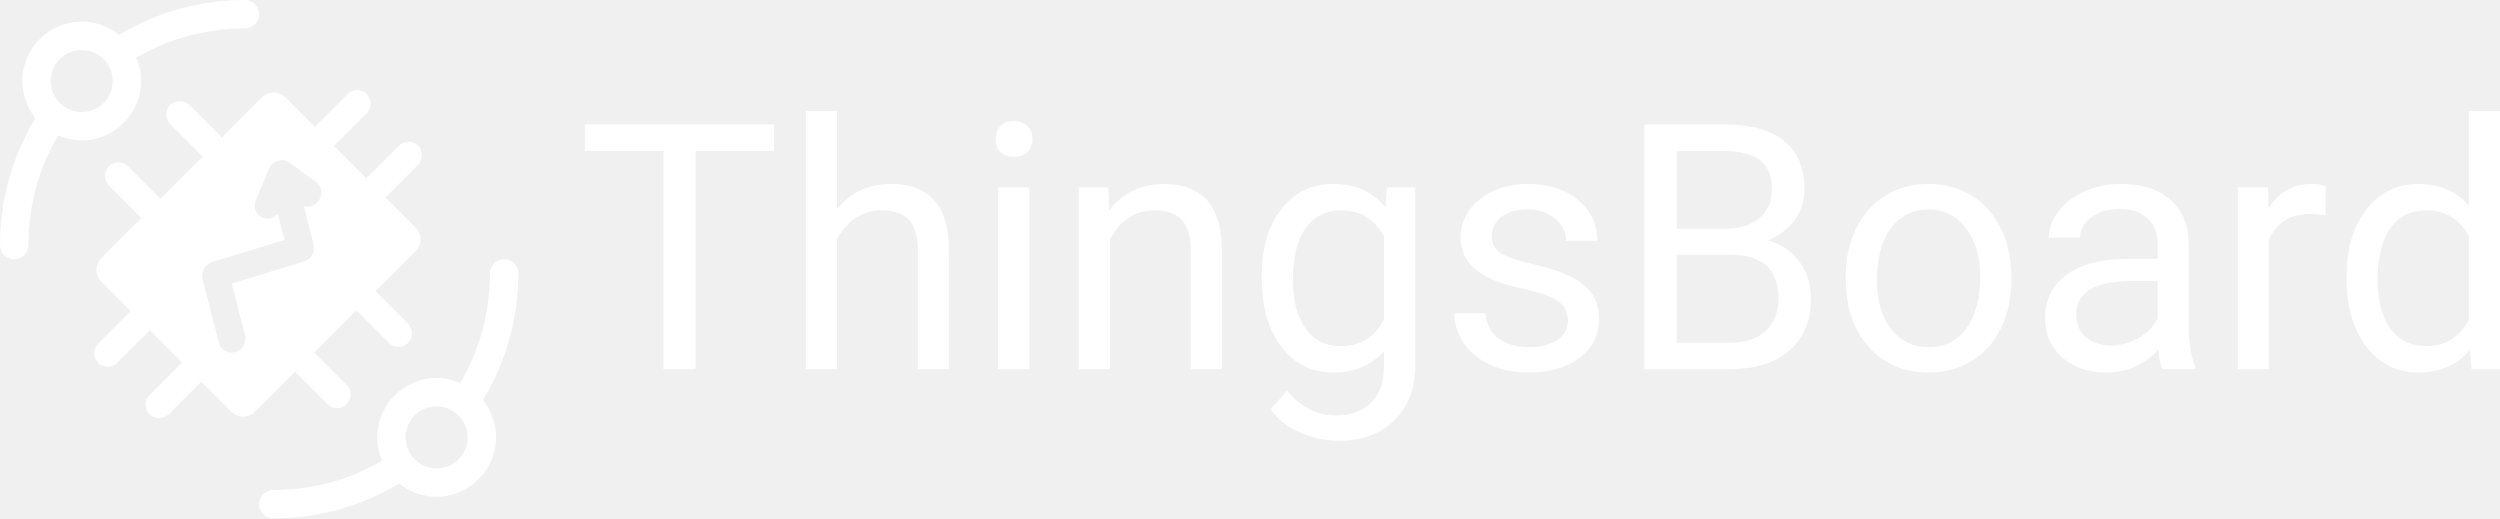
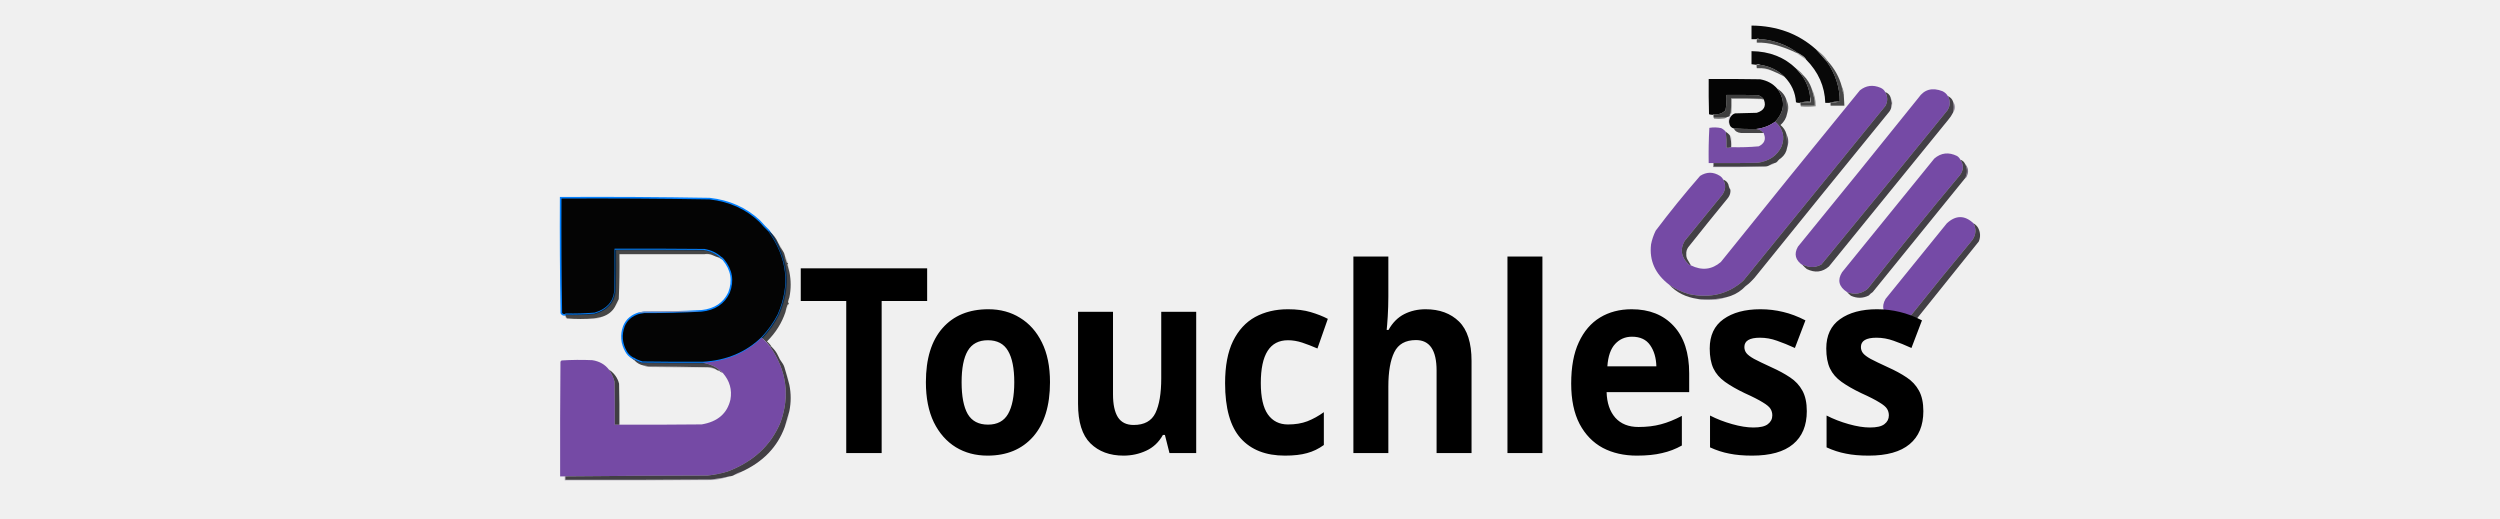
- <svg xmlns="http://www.w3.org/2000/svg" id="svg2" height="320" width="1543.4" version="1.1" viewBox="0 0 1543.427 320">
-   <g id="layer1" transform="translate(0 -732.36)">
-     <g stroke-width="28">
-       <g id="g5204-0" transform="matrix(-.66287 .69913 -.66371 -.70001 863.46 1410.6)">
-         <g id="g5175-6" transform="translate(2.5254 3.0305)" />
-         <g id="g5175-9-8" transform="translate(41.25 -30.543)" stroke-width="28" />
-       </g>
-       <g id="g5175-6-35" transform="matrix(.57657 .52719 -.57729 .52786 584.63 346.6)" />
-       <g id="g5204-0-5-0" transform="matrix(.66287 -.69913 .66371 .70001 -543.46 380.47)">
-         <g id="g5175-6-35-9" transform="translate(2.5254 3.0305)" />
-         <g id="g5175-9-8-2-6" transform="translate(41.25 -30.543)" stroke-width="28" />
-       </g>
-     </g>
-     <g id="text4279" transform="translate(0 732.36)" fill="#305680">
-       <g id="g9352" fill="#fff">
-         <g id="g4241" transform="translate(-.000061238 -732.36)">
-           <path id="path4278" style="color-rendering:auto;text-decoration-color:#000000;color:#000000;isolation:auto;mix-blend-mode:normal;shape-rendering:auto;solid-color:#000000;block-progression:tb;text-decoration-line:none;text-decoration-style:solid;image-rendering:auto;white-space:normal;text-indent:0;text-transform:none" d="m151.13 732.36c-28.363 0-54.915 7.915-77.613 21.537-6.472-5.262-14.605-8.191-23.067-8.194a8.766 8.766 0 0 0 -0.004 0c-20.154 0.001-36.679 16.528-36.678 36.682a8.766 8.766 0 0 0 0 0.011c0.01 8.415 2.927 16.483 8.103 22.927-13.83 22.83-21.87 49.58-21.87 78.17a8.766 8.766 0 1 0 17.531 0c0-24.702 6.719-47.748 18.378-67.574 4.566 1.985 9.473 3.15 14.519 3.157a8.766 8.766 0 0 0 0.012 0c20.155 0.001 36.683-16.527 36.682-36.682a8.766 8.766 0 0 0 0 -0.004c-0.002-4.999-1.139-9.863-3.083-14.397 19.717-11.484 42.585-18.095 67.085-18.095a8.766 8.766 0 1 0 0 -17.531zm-100.69 30.88c5.913 0.002 11.191 2.512 14.836 7.077a8.766 8.766 0 0 0 0.183 0.215c2.671 3.38 4.133 7.553 4.134 11.863-0.002 10.677-8.468 19.144-19.144 19.148-4.37-0.008-8.601-1.509-12-4.255a8.766 8.766 0 0 0 -0.012 -0.009c-4.514-3.633-7.136-9.098-7.144-14.893 0.003-10.677 8.47-19.144 19.148-19.146z" />
-           <path id="path4486-0-9-6-9-7-6-5" style="color-rendering:auto;text-decoration-color:#000000;color:#000000;isolation:auto;mix-blend-mode:normal;shape-rendering:auto;solid-color:#000000;block-progression:tb;text-decoration-line:none;text-decoration-style:solid;image-rendering:auto;white-space:normal;text-indent:0;text-transform:none" d="m66.992 835.19c-1.492 1.558-2.366 3.71-2.258 6.071 0.096 2.045 0.913 4.02 2.337 5.518 6.805 6.856 20.223 20.223 20.223 20.223l11.844-11.83s-12.973-12.961-20.176-20.171c-1.604-1.633-3.75-2.314-6.012-2.324-2.358-0.011-4.467 0.954-5.959 2.512zm32.147 19.983-36.639 36.639c-3.975 3.976-3.975 10.421 0 14.397l18.156 18.156 31.753 31.753 30.478 30.478c3.976 3.976 10.422 3.976 14.398 0l24.791-24.791 37.914-37.914 36.639-36.639c3.975-3.976 3.975-10.422-0.001-14.398l-18.63-18.63-31.75-31.76-30.01-30c-3.976-3.975-10.421-3.975-14.397 0l-24.79 24.79-37.91 37.91zm37.911-37.91s-12.973-12.961-20.176-20.171c-1.604-1.633-3.75-2.314-6.012-2.324-4.717-0.023-8.434 3.862-8.217 8.583 0.096 2.045 0.913 4.02 2.337 5.518 6.805 6.856 20.223 20.223 20.223 20.223l11.844-11.83zm69.193 5.213s12.961-12.973 20.171-20.176c1.633-1.604 2.314-3.75 2.324-6.012 0.022-4.717-3.862-8.434-8.583-8.217-2.045 0.096-4.02 0.913-5.518 2.337-6.856 6.805-20.223 20.223-20.223 20.223l11.83 11.844zm31.753 31.753s12.961-12.973 20.171-20.176c1.633-1.604 2.314-3.75 2.324-6.012 0.022-4.717-3.862-8.434-8.583-8.217-2.045 0.096-4.02 0.913-5.518 2.337-6.856 6.805-20.223 20.223-20.223 20.223l11.83 11.844zm-18.009 69.667s12.973 12.961 20.178 20.169c1.604 1.632 3.75 2.314 6.012 2.324 4.717 0.022 8.434-3.861 8.217-8.583l-0.002 0.002c-0.096-2.045-0.914-4.021-2.338-5.519-6.805-6.856-20.222-20.222-20.222-20.222l-11.844 11.83zm-37.914 37.914s12.973 12.961 20.178 20.169c1.604 1.632 3.75 2.314 6.012 2.324 4.717 0.023 8.434-3.861 8.217-8.583h-0.002c-0.096-2.045-0.913-4.021-2.337-5.518-6.805-6.856-20.223-20.223-20.223-20.223l-11.844 11.83zm-69.667-5.687s-12.961 12.973-20.169 20.178c-1.632 1.604-2.314 3.75-2.324 6.012-0.023 4.717 3.861 8.434 8.583 8.217h-0.002c2.045-0.096 4.02-0.913 5.518-2.337 6.856-6.805 20.223-20.223 20.223-20.223l-11.82-11.84zm-31.743-31.74s-12.961 12.973-20.169 20.178c-1.632 1.604-2.314 3.75-2.324 6.012-0.023 4.717 3.861 8.434 8.583 8.217h-0.002c2.045-0.096 4.02-0.913 5.518-2.337 6.856-6.805 20.223-20.223 20.223-20.223l-11.829-11.85zm87.237-90.554c1.679-1.706 3.967-2.66 6.297-2.626 1.663 0.024 3.253 0.55 4.562 1.51l16.499 12.1c3.201 2.297 4.144 6.659 2.231 10.312-1.914 3.653-6.123 5.524-9.951 4.423l6.124 23.948c1.113 4.352-1.564 8.968-5.983 10.317l-44.642 13.631 8.246 31.883c1.173 4.37-1.502 9.044-5.955 10.407s-8.976-1.111-10.068-5.505l-10.282-39.769c-1.127-4.356 1.549-8.985 5.976-10.338l44.661-13.637-4.122-16.118c-2.763 3.064-7.234 3.808-10.586 1.762-3.353-2.047-4.614-6.29-2.986-10.047l8.117-19.454c0.433-1.038 1.067-1.989 1.862-2.797z" fill-rule="evenodd" />
-           <path id="path4278-5" style="color-rendering:auto;text-decoration-color:#000000;color:#000000;isolation:auto;mix-blend-mode:normal;shape-rendering:auto;solid-color:#000000;block-progression:tb;text-decoration-line:none;text-decoration-style:solid;image-rendering:auto;white-space:normal;text-indent:0;text-transform:none" d="m168.87 1052.4c28.363 0 54.915-7.915 77.614-21.538 6.472 5.262 14.605 8.192 23.067 8.194a8.766 8.766 0 0 0 0.004 0c20.155-0.001 36.68-16.528 36.679-36.682a8.766 8.766 0 0 0 0 -0.011c-0.01-8.415-2.927-16.484-8.103-22.927 13.825-22.82 21.866-49.572 21.866-78.162a8.766 8.766 0 1 0 -17.531 0c0 24.703-6.719 47.749-18.378 67.575-4.566-1.985-9.473-3.15-14.519-3.157a8.766 8.766 0 0 0 -0.012 0c-20.155-0.001-36.683 16.527-36.682 36.682 0.002 4.999 1.139 9.863 3.083 14.397-19.717 11.484-42.586 18.095-67.086 18.095a8.766 8.766 0 1 0 0 17.531zm100.69-30.875c-5.913 0-11.191-2.512-14.836-7.077a8.766 8.766 0 0 0 -0.183 -0.215c-2.671-3.38-4.133-7.553-4.134-11.863 0.002-10.677 8.468-19.144 19.144-19.148 4.37 0.008 8.601 1.509 12 4.255a8.766 8.766 0 0 0 0.012 0.009c4.514 3.633 7.136 9.098 7.144 14.893-0.003 10.677-8.47 19.145-19.148 19.146z" />
-         </g>
-         <g id="g8299">
-           <path id="path4345" d="m477.92 93.229h-48.56v134.68h-19.818v-134.68h-48.456v-16.394h116.83v16.394z" />
-           <path id="path4347" d="m516.72 129.23q12.762-15.668 33.203-15.668 35.59 0 35.901 40.155v74.188h-19.196v-74.292q-0.104-12.14-5.603-17.95-5.396-5.811-16.913-5.811-9.338 0-16.394 4.981-7.056 4.981-10.999 13.074v79.999h-19.196v-159.38h19.196v60.699z" />
-           <path id="path4349" d="m635.43 227.91h-19.196v-112.27h19.196v112.27zm-20.76-142.05q0-4.669 2.801-7.886 2.905-3.217 8.508-3.217t8.508 3.217 2.905 7.886q0 4.669-2.905 7.782t-8.508 3.113-8.508-3.113q-2.801-3.113-2.801-7.782z" />
-           <path id="path4351" d="m684.19 115.64 0.623 14.111q12.866-16.187 33.618-16.187 35.59 0 35.901 40.155v74.188h-19.196v-74.292q-0.104-12.14-5.603-17.95-5.396-5.811-16.913-5.811-9.338 0-16.394 4.981-7.056 4.981-10.999 13.074v79.999h-19.196v-112.27h18.158z" />
-           <path id="path4353" d="m778.92 170.84q0-26.251 12.14-41.711 12.14-15.564 32.166-15.564 20.544 0 32.062 14.526l0.934-12.451h17.535v109.57q0 21.79-12.97 34.344-12.866 12.555-34.656 12.555-12.14 0-23.761-5.188t-17.743-14.215l9.961-11.517q12.347 15.253 30.194 15.253 14.008 0 21.79-7.886 7.886-7.886 7.886-22.205v-9.65q-11.517 13.281-31.439 13.281-19.714 0-31.958-15.875-12.14-15.875-12.14-43.268zm19.299 2.179q0 18.988 7.782 29.883 7.782 10.791 21.79 10.791 18.158 0 26.666-16.498v-51.257q-8.82-16.083-26.459-16.083-14.008 0-21.893 10.895-7.886 10.895-7.886 32.269z" />
-           <path id="path4355" d="m967.98 198.13q0-7.782-5.914-12.036-5.811-4.358-20.441-7.471-14.526-3.113-23.138-7.471-8.508-4.358-12.659-10.376-4.047-6.018-4.047-14.319 0-13.8 11.621-23.346 11.725-9.546 29.883-9.546 19.092 0 30.92 9.857 11.932 9.857 11.932 25.214h-19.299q0-7.886-6.744-13.593-6.641-5.707-16.809-5.707-10.48 0-16.394 4.565-5.914 4.565-5.914 11.932 0 6.952 5.499 10.48 5.499 3.528 19.818 6.744 14.423 3.217 23.346 7.678 8.923 4.462 13.177 10.791 4.358 6.226 4.358 15.253 0 15.045-12.036 24.176-12.036 9.027-31.232 9.027-13.489 0-23.865-4.773t-16.29-13.281q-5.811-8.612-5.811-18.573h19.196q0.519 9.65 7.678 15.356 7.263 5.603 19.092 5.603 10.895 0 17.432-4.358 6.641-4.462 6.641-11.829z" />
-           <path id="path4357" d="m1015.2 227.91v-151.07h49.39q24.591 0 36.938 10.168 12.451 10.168 12.451 30.09 0 10.583-6.018 18.781-6.018 8.093-16.394 12.555 12.244 3.424 19.299 13.074 7.159 9.546 7.159 22.827 0 20.337-13.178 31.958t-37.25 11.621h-52.399zm19.922-70.66v54.37h32.892q13.904 0 21.893-7.159 8.093-7.263 8.093-19.922 0-27.289-29.675-27.289h-33.203zm0-15.979h30.09q13.074 0 20.856-6.537 7.886-6.537 7.886-17.743 0-12.451-7.263-18.054-7.263-5.707-22.101-5.707h-29.468v48.041z" />
-           <path id="path4359" d="m1139.5 170.74q0-16.498 6.433-29.675 6.537-13.177 18.054-20.337 11.621-7.159 26.459-7.159 22.931 0 37.042 15.875 14.215 15.875 14.215 42.23v1.349q0 16.394-6.329 29.468-6.226 12.97-17.95 20.233-11.621 7.263-26.77 7.263-22.827 0-37.042-15.875-14.1-15.88-14.1-42.02v-1.349zm19.299 2.283q0 18.677 8.612 29.987 8.716 11.31 23.242 11.31 14.63 0 23.242-11.414 8.612-11.517 8.612-32.166 0-18.469-8.82-29.883-8.716-11.517-23.242-11.517-14.215 0-22.931 11.31-8.716 11.31-8.716 32.373z" />
-           <path id="path4361" d="m1335.1 227.91q-1.66-3.32-2.698-11.829-13.385 13.904-31.958 13.904-16.602 0-27.289-9.338-10.584-9.442-10.584-23.865 0-17.535 13.281-27.185 13.385-9.753 37.561-9.753h18.677v-8.82q0-10.065-6.018-15.979-6.018-6.018-17.743-6.018-10.272 0-17.224 5.188-6.952 5.188-6.952 12.555h-19.299q0-8.405 5.914-16.187 6.018-7.886 16.186-12.451 10.272-4.565 22.516-4.565 19.403 0 30.402 9.753 10.998 9.65 11.414 26.666v51.672q0 15.46 3.943 24.591v1.66h-20.129zm-31.854-14.63q9.027 0 17.12-4.669 8.093-4.669 11.725-12.14v-23.035h-15.045q-35.278 0-35.278 20.648 0 9.027 6.018 14.111 6.018 5.084 15.46 5.084z" />
-           <path id="path4363" d="m1435.8 132.87q-4.358-0.726-9.442-0.726-18.884 0-25.629 16.083v79.688h-19.196v-112.27h18.677l0.311 12.97q9.442-15.045 26.77-15.045 5.603 0 8.508 1.453v17.847z" />
-           <path id="path4365" d="m1448.7 170.84q0-25.836 12.244-41.504 12.244-15.771 32.062-15.771 19.714 0 31.232 13.489v-58.521h19.196v159.38h-17.639l-0.934-12.036q-11.517 14.111-32.062 14.111-19.507 0-31.854-15.979-12.244-15.979-12.244-41.711v-1.453zm19.196 2.179q0 19.092 7.886 29.883 7.886 10.791 21.79 10.791 18.262 0 26.666-16.394v-51.569q-8.612-15.875-26.459-15.875-14.111 0-21.997 10.895-7.886 10.895-7.886 32.269z" />
-         </g>
-       </g>
-     </g>
+ <svg xmlns="http://www.w3.org/2000/svg" width="1543" height="320" version="1.1" clip-rule="evenodd">
+   <g>
+     <g id="svg_1" stroke="null">
+       <path fill="#000000" d="m1120.877,30.516c2.037,2.368 4.208,4.823 6.505,7.365c5.428,7.627 8.14,15.927 8.131,24.901c-2.289,-0.188 -4.46,0.046 -6.505,0.701c-0.813,0 -1.626,0 -2.439,0c-0.321,-10.13 -4.253,-19.014 -11.791,-26.655c-0.423,-0.897 -1.102,-1.656 -2.033,-2.28c-1.045,-0.729 -2.126,-1.372 -3.253,-1.929c-5.285,-3.916 -11.384,-6.546 -18.296,-7.891c-1.736,-0.377 -3.497,-0.553 -5.285,-0.526c-0.679,-0.468 -1.354,-0.468 -2.033,0c-0.947,0 -1.899,0 -2.846,0c0,-2.806 0,-5.612 0,-8.417c15.743,0.13 29.021,5.04 39.844,14.73l-0,0z" opacity="0.967" id="svg_2" stroke="null" />
+     </g>
+     <g id="svg_3" stroke="null">
+       <path fill="#131313" d="m1085.912,24.203c1.789,-0.026 3.549,0.149 5.285,0.526c6.912,1.345 13.01,3.976 18.296,7.891c-0.272,0 -0.541,0 -0.813,0c-4.167,-2.032 -8.501,-3.669 -13.01,-4.91c-3.643,-1.037 -7.44,-1.504 -11.384,-1.403c0,-0.701 0,-1.403 0,-2.104c0.541,0 1.086,0 1.626,0z" opacity="0.749" id="svg_4" stroke="null" />
+     </g>
+     <g id="svg_5" stroke="null">
+       <path fill="#4f4f4f" d="m1085.912,24.203c-0.541,0 -1.086,0 -1.626,0c0,0.701 0,1.403 0,2.104c3.944,-0.102 7.741,0.366 11.384,1.403c-3.891,-0.647 -7.822,-0.997 -11.791,-1.052c0,-0.818 0,-1.637 0,-2.455c0.679,-0.468 1.354,-0.468 2.033,0l0,0z" opacity="0.031" id="svg_6" stroke="null" />
+     </g>
+     <g id="svg_7" stroke="null">
+       <path fill="#000000" d="m1108.68,42.441c1.086,1.288 2.171,2.574 3.253,3.858c3.033,4.184 4.794,8.743 5.285,13.678c0,0.935 0,1.87 0,2.806c-2.289,-0.188 -4.46,0.046 -6.505,0.701c-0.801,0.084 -1.545,-0.033 -2.236,-0.351c-0.346,-5.971 -2.72,-11.232 -7.115,-15.782c-3.968,-3.993 -8.981,-6.448 -15.043,-7.365c-0.813,-0.468 -1.626,-0.468 -2.439,0c-0.96,-0.061 -1.907,-0.178 -2.846,-0.351c0,-2.689 0,-5.378 0,-8.067c11.128,0.116 20.341,3.74 27.647,10.872l0,-0z" opacity="0.961" id="svg_8" stroke="null" />
+     </g>
+     <g id="svg_9" stroke="null">
+       <path fill="#3d3d3d" d="m1108.68,32.62c0.272,0 0.541,0 0.813,0c1.126,0.557 2.208,1.2 3.253,1.929c0.931,0.623 1.61,1.383 2.033,2.28c-2.041,-1.414 -4.074,-2.816 -6.099,-4.209l0,-0z" opacity="0.463" id="svg_10" stroke="null" />
+     </g>
+     <g id="svg_11" stroke="null">
+       <path fill="#363636" d="m1120.877,30.516c1.203,0.863 2.358,1.799 3.456,2.806c1.545,1.385 2.83,2.905 3.862,4.559c-0.366,-0.353 -0.634,-0.353 -0.813,0c-2.297,-2.542 -4.468,-4.997 -6.505,-7.365z" opacity="0.58" id="svg_12" stroke="null" />
+     </g>
+     <g id="svg_13" stroke="null">
+       <path fill="#0f0f0f" d="m1128.195,37.881c4.143,4.574 6.989,9.718 8.538,15.432c0.163,1.723 0.569,3.36 1.22,4.91c0.085,2.341 0.224,4.679 0.407,7.014c-2.846,0 -5.692,0 -8.538,0c0,-0.701 0,-1.403 0,-2.104c1.976,0.112 3.875,-0.005 5.692,-0.351c0.008,-8.974 -2.704,-17.274 -8.131,-24.901c0.179,-0.353 0.447,-0.353 0.813,0l0,0z" opacity="0.749" id="svg_14" stroke="null" />
+     </g>
+     <g id="svg_15" stroke="null">
+       <path fill="#4f4f4f" d="m1086.318,39.985c-0.679,0 -1.354,0 -2.033,0c0,0.701 0,1.403 0,2.104c-0.39,-0.619 -0.524,-1.32 -0.407,-2.104c0.813,-0.468 1.626,-0.468 2.439,0z" opacity="0.305" id="svg_16" stroke="null" />
+     </g>
+     <g id="svg_17" stroke="null">
+       <path fill="#151515" d="m1086.318,39.985c6.062,0.917 11.075,3.372 15.043,7.365c-2.598,-1.47 -5.306,-2.756 -8.131,-3.858c-2.509,-1.123 -5.216,-1.591 -8.131,-1.403c-0.272,0 -0.541,0 -0.813,0c0,-0.701 0,-1.403 0,-2.104c0.679,0 1.354,0 2.033,0z" opacity="0.749" id="svg_18" stroke="null" />
+     </g>
+     <g id="svg_19" stroke="null">
+       <path fill="#4e4e4e" d="m1085.098,42.09c2.915,-0.188 5.623,0.28 8.131,1.403c-2.736,-0.592 -5.444,-1.06 -8.131,-1.403z" opacity="0.141" id="svg_20" stroke="null" />
+     </g>
+     <g id="svg_21" stroke="null">
+       <path fill="#3e3e3e" d="m1108.68,42.441c1.789,1.191 3.277,2.594 4.472,4.209c-0.39,-0.159 -0.728,-0.392 -1.016,-0.701c-0.163,0.08 -0.232,0.197 -0.203,0.351c-1.081,-1.284 -2.167,-2.57 -3.253,-3.858l0,0z" opacity="0.71" id="svg_22" stroke="null" />
+     </g>
+     <g id="svg_23" stroke="null">
+       <path fill="#0b0b0b" d="m1113.152,46.649c2.252,2.247 3.879,4.819 4.879,7.716c0.732,2.306 1.342,4.644 1.83,7.014c0.203,1.281 0.272,2.567 0.203,3.858c-2.846,0 -5.692,0 -8.538,0c0,-0.701 0,-1.403 0,-2.104c2.033,0 4.066,0 6.099,0c0.126,-1.127 -0.008,-2.179 -0.407,-3.156c-0.492,-4.935 -2.252,-9.494 -5.285,-13.678c-0.028,-0.154 0.041,-0.271 0.203,-0.351c0.289,0.309 0.626,0.543 1.016,0.701l-0,0z" opacity="0.749" id="svg_24" stroke="null" />
+     </g>
+     <g stroke="null" id="svg_25">
+       <path stroke="null" fill="#000000" d="m1096.889,54.716c5.151,7.019 4.745,13.799 -1.22,20.342c-3.419,2.541 -7.351,4.061 -11.791,4.559c-4.619,0.085 -9.229,-0.032 -13.824,-0.351c-1.228,-0.358 -2.041,-1.06 -2.439,-2.104c-0.907,-2.408 -0.366,-4.512 1.626,-6.313c0.447,-0.371 0.988,-0.664 1.626,-0.877c4.472,-0.117 8.945,-0.234 13.417,-0.351c4.395,-1.372 5.887,-4.003 4.472,-7.891c0.069,-0.348 -0.065,-0.582 -0.407,-0.701c-0.772,-1.073 -1.854,-1.833 -3.253,-2.28c-6.505,-0.175 -13.01,-0.234 -19.516,-0.175c0.167,3.185 -0.037,6.342 -0.61,9.469c-1.797,1.942 -4.171,2.76 -7.115,2.455c-0.272,0 -0.407,0.117 -0.407,0.351c-0.931,0.09 -1.813,-0.027 -2.643,-0.351c-0.203,-7.247 -0.272,-14.496 -0.203,-21.745c10.571,-0.059 21.142,0 31.713,0.175c4.432,0.794 7.953,2.723 10.571,5.787l0,-0z" opacity="0.982" id="svg_26" />
+     </g>
+     <g id="svg_27" stroke="null">
+       <path fill="#7449a5" d="m1163.567,56.82c1.553,2.761 1.622,5.566 0.203,8.417c-29.273,36.007 -58.547,72.015 -87.82,108.022c-9.306,8.277 -20.487,11.024 -33.542,8.242c-4.521,-1.304 -8.587,-3.233 -12.197,-5.787c-8.627,-6.597 -12.356,-14.898 -11.181,-24.901c0.569,-2.903 1.521,-5.709 2.846,-8.417c8.697,-11.558 17.845,-22.839 27.444,-33.845c4.066,-2.572 8.131,-2.572 12.197,0c0.923,0.617 1.598,1.377 2.033,2.28c1.781,3.244 1.578,6.401 -0.61,9.469c-7.725,9.469 -15.45,18.939 -23.175,28.408c-2.899,5.057 -2.22,9.733 2.033,14.029c0.459,0.576 1.069,0.926 1.83,1.052c6.814,3.354 12.978,2.653 18.499,-2.104c28.436,-35.403 57.034,-70.709 85.787,-105.918c3.83,-3.077 8.099,-3.603 12.807,-1.578c1.309,0.601 2.256,1.478 2.846,2.63l0,-0z" opacity="0.996" id="svg_28" stroke="null" />
+     </g>
+     <g id="svg_29" stroke="null">
+       <path fill="#3a3a3a" d="m1136.733,53.313c0.781,1.528 1.187,3.165 1.22,4.91c-0.651,-1.551 -1.057,-3.187 -1.22,-4.91z" opacity="0.733" id="svg_30" stroke="null" />
+     </g>
+     <g id="svg_31" stroke="null">
+       <path fill="#7449a5" d="m1202.192,59.275c1.667,2.942 1.598,5.864 -0.203,8.768c-25.801,31.832 -51.757,63.573 -77.859,95.221c-3.732,2 -7.457,2.058 -11.181,0.175c-0.163,0.08 -0.232,0.197 -0.203,0.351c-4.663,-3.128 -5.68,-6.986 -3.049,-11.574c24.96,-30.533 49.761,-61.162 74.403,-91.889c3.549,-5.152 8.497,-6.496 14.84,-4.033c1.443,0.718 2.525,1.712 3.253,2.981l0,0z" opacity="0.993" id="svg_32" stroke="null" />
+     </g>
+     <g id="svg_33" stroke="null">
+       <path fill="#09050d" d="m1163.567,56.82c1.663,0.615 2.744,1.667 3.253,3.156c0.228,1.231 0.496,2.459 0.813,3.683c-0.215,0.988 -0.35,1.982 -0.407,2.981c-0.22,0.734 -0.561,1.435 -1.016,2.104c-27.883,34.192 -55.664,68.446 -83.348,102.761c-1.098,1.236 -2.248,2.405 -3.456,3.507c-1.492,1.052 -2.846,2.221 -4.066,3.507c-2.74,2.353 -5.993,3.99 -9.758,4.91c-5.875,1.38 -11.839,1.731 -17.889,1.052c-7.139,-1.032 -12.97,-3.955 -17.483,-8.768c3.61,2.554 7.676,4.483 12.197,5.787c13.055,2.782 24.236,0.035 33.542,-8.242c29.273,-36.007 58.547,-72.015 87.82,-108.022c1.419,-2.851 1.35,-5.657 -0.203,-8.417l0,-0z" opacity="0.749" id="svg_34" stroke="null" />
+     </g>
+     <g id="svg_35" stroke="null">
+       <path fill="#030303" d="m1088.351,61.029c-6.623,-0.341 -13.262,-0.457 -19.922,-0.351c0.069,2.925 0,5.848 -0.203,8.768c-0.321,0.437 -0.524,0.904 -0.61,1.403c0,0.234 0,0.468 0,0.701c-0.447,0.386 -0.992,0.62 -1.626,0.701c-2.687,0.324 -5.399,0.441 -8.131,0.351c0,-0.701 0,-1.403 0,-2.104c2.944,0.305 5.318,-0.513 7.115,-2.455c0.573,-3.128 0.777,-6.284 0.61,-9.469c6.505,-0.059 13.01,0 19.516,0.175c1.399,0.447 2.48,1.207 3.253,2.28l0,0z" opacity="0.749" id="svg_36" stroke="null" />
+     </g>
+     <g id="svg_37" stroke="null">
+       <path fill="#09050d" d="m1202.192,59.275c1.655,0.743 2.74,1.912 3.253,3.507c0.541,2.221 0.541,4.443 0,6.664c-0.801,1.615 -1.817,3.135 -3.049,4.559c-24.529,30.162 -49.061,60.324 -73.59,90.486c-4.058,3.52 -8.599,4.046 -13.62,1.578c-0.899,-0.714 -1.712,-1.474 -2.439,-2.28c-0.028,-0.154 0.041,-0.271 0.203,-0.351c3.724,1.883 7.448,1.824 11.181,-0.175c26.102,-31.648 52.058,-63.388 77.859,-95.221c1.801,-2.904 1.87,-5.827 0.203,-8.768l-0,0z" opacity="0.749" id="svg_38" stroke="null" />
+     </g>
+     <g id="svg_39" stroke="null">
+       <path fill="#434343" d="m1088.351,61.029c0.342,0.12 0.476,0.354 0.407,0.701c-0.516,-0.207 -1.057,-0.382 -1.626,-0.526c-6.099,-0.175 -12.197,-0.234 -18.296,-0.175c0.069,2.925 0,5.848 -0.203,8.768c-0.154,0.506 -0.492,0.856 -1.016,1.052c0.085,-0.499 0.289,-0.966 0.61,-1.403c0.203,-2.92 0.272,-5.843 0.203,-8.768c6.66,-0.107 13.299,0.01 19.922,0.351l0,0z" opacity="0.536" id="svg_40" stroke="null" />
+     </g>
+     <g id="svg_41" stroke="null">
+       <path fill="#251834" d="m1166.82,59.977c1.423,2.17 1.561,4.392 0.407,6.664c0.057,-1 0.191,-1.993 0.407,-2.981c-0.317,-1.224 -0.585,-2.451 -0.813,-3.683l0,0z" opacity="0.186" id="svg_42" stroke="null" />
+     </g>
+     <g id="svg_43" stroke="null">
+       <path fill="#4b4b4b" d="m1118.031,54.365c1.838,3.543 2.72,7.284 2.643,11.223c-3.017,0.402 -6.066,0.461 -9.148,0.175c-0.297,-0.755 -0.569,-1.515 -0.813,-2.28c2.045,-0.656 4.216,-0.89 6.505,-0.701c0,-0.935 0,-1.87 0,-2.806c0.398,0.977 0.533,2.03 0.407,3.156c-2.033,0 -4.066,0 -6.099,0c0,0.701 0,1.403 0,2.104c2.846,0 5.692,0 8.538,0c0.069,-1.291 0,-2.577 -0.203,-3.858c-0.488,-2.37 -1.098,-4.708 -1.83,-7.014l0,0z" opacity="0.58" id="svg_44" stroke="null" />
+     </g>
+     <g id="svg_45" stroke="null">
+       <path fill="#303030" d="m1102.581,61.73c1.35,2.773 1.488,5.579 0.407,8.417c0.045,-2.815 -0.089,-5.62 -0.407,-8.417z" opacity="0.735" id="svg_46" stroke="null" />
+     </g>
+     <g id="svg_47" stroke="null">
+       <path fill="#4b4b4b" d="m1137.953,58.223c0.683,2.489 0.951,5.061 0.813,7.716c-3.118,0 -6.233,0 -9.351,0c0.02,-0.843 -0.114,-1.661 -0.407,-2.455c2.045,-0.656 4.216,-0.89 6.505,-0.701c-1.817,0.346 -3.716,0.463 -5.692,0.351c0,0.701 0,1.403 0,2.104c2.846,0 5.692,0 8.538,0c-0.183,-2.335 -0.321,-4.674 -0.407,-7.014z" opacity="0.012" id="svg_48" stroke="null" />
+     </g>
+     <g id="svg_49" stroke="null">
+       <path fill="#2d1c40" d="m1205.444,62.782c1.626,2.221 1.626,4.443 0,6.664c0.541,-2.221 0.541,-4.443 0,-6.664z" opacity="0.4" id="svg_50" stroke="null" />
+     </g>
+     <g id="svg_51" stroke="null">
+       <path fill="#313131" d="m1057.858,70.498c0,0.701 0,1.403 0,2.104c2.732,0.09 5.444,-0.027 8.131,-0.351c-0.622,0.572 -1.435,0.864 -2.439,0.877c-1.899,0.234 -3.793,0.234 -5.692,0c-0.374,-0.716 -0.512,-1.476 -0.407,-2.28c0,-0.234 0.134,-0.351 0.407,-0.351z" opacity="0.732" id="svg_52" stroke="null" />
+     </g>
+     <g id="svg_53" stroke="null">
+       <path fill="#9c8cac" d="m1069.242,70.849c-1.992,1.801 -2.533,3.905 -1.626,6.313c-0.618,-0.688 -0.886,-1.506 -0.813,-2.455c-0.02,-1.119 0.252,-2.172 0.813,-3.156c0.447,-0.386 0.992,-0.62 1.626,-0.701z" opacity="0.352" id="svg_54" stroke="null" />
+     </g>
+     <g id="svg_55" stroke="null">
+       <path fill="#7449a4" d="m1095.669,75.058c4.871,4.423 6.16,9.567 3.862,15.432c-2.793,5.682 -7.741,9.014 -14.84,9.996c-8.945,0.175 -17.889,0.234 -26.834,0.175c-0.134,0 -0.272,0 -0.407,0c-0.947,0 -1.899,0 -2.846,0c-0.134,-7.252 0,-14.5 0.407,-21.745c2.439,-0.421 4.879,-0.362 7.318,0.175c1.151,0.584 2.098,1.344 2.846,2.28c0.374,3.259 0.508,6.533 0.407,9.82c1.041,0.106 1.988,-0.011 2.846,-0.351c0.134,0 0.272,0 0.407,0c5.582,0.15 11.136,-0.026 16.67,-0.526c3.44,-1.71 4.525,-4.224 3.253,-7.54c0.069,-0.348 -0.065,-0.582 -0.407,-0.701c-1.025,-1.436 -2.513,-2.254 -4.472,-2.455c4.44,-0.499 8.371,-2.018 11.791,-4.559l0,-0z" opacity="0.983" id="svg_56" stroke="null" />
+     </g>
+     <g id="svg_57" stroke="null">
+       <path fill="#070509" d="m1096.889,54.716c2.895,1.711 4.789,4.049 5.692,7.014c0.317,2.797 0.451,5.603 0.407,8.417c-0.488,2.712 -1.842,5.05 -4.066,7.014c1.854,1.564 3.074,3.435 3.659,5.612c0.317,2.797 0.451,5.603 0.407,8.417c-0.366,2.5 -1.586,4.605 -3.659,6.313c-0.813,0.468 -1.492,1.052 -2.033,1.754c-0.439,0.732 -1.118,1.199 -2.033,1.403c-1.212,0.29 -2.297,0.757 -3.253,1.403c-0.817,0.499 -1.769,0.733 -2.846,0.701c-10.437,0 -20.869,0 -31.306,0c0,-0.701 0,-1.403 0,-2.104c8.945,0.059 17.889,0 26.834,-0.175c7.099,-0.982 12.047,-4.314 14.84,-9.996c2.297,-5.865 1.008,-11.009 -3.862,-15.432c5.964,-6.543 6.371,-13.323 1.22,-20.342l0,0z" opacity="0.749" id="svg_58" stroke="null" />
+     </g>
+     <g id="svg_59" stroke="null">
+       <path fill="#0c0b0d" d="m1070.055,79.266c4.594,0.319 9.205,0.436 13.824,0.351c1.96,0.201 3.448,1.019 4.472,2.455c-4.606,0 -9.217,0 -13.824,0c-2.155,-0.168 -3.647,-1.103 -4.472,-2.806z" opacity="0.75" id="svg_60" stroke="null" />
+     </g>
+     <g id="svg_61" stroke="null">
+       <path fill="#493e53" d="m1074.527,82.072c4.606,0 9.217,0 13.824,0c0.342,0.12 0.476,0.354 0.407,0.701c-4.798,-0.22 -9.538,-0.453 -14.23,-0.701z" opacity="0.024" id="svg_62" stroke="null" />
+     </g>
+     <g id="svg_63" stroke="null">
+       <path fill="#07040b" d="m1065.176,81.371c0.947,0.585 1.76,1.286 2.439,2.104c0.724,2.403 0.996,4.858 0.813,7.365c-0.858,0.34 -1.805,0.457 -2.846,0.351c0.102,-3.287 -0.033,-6.561 -0.407,-9.82z" opacity="0.749" id="svg_64" stroke="null" />
+     </g>
+     <g id="svg_65" stroke="null">
+       <path fill="#311e46" d="m1067.616,83.475c0.598,0.297 0.935,0.765 1.016,1.403c0.203,1.984 0.272,3.972 0.203,5.962c-0.134,0 -0.272,0 -0.407,0c0.183,-2.507 -0.089,-4.962 -0.813,-7.365l-0,0z" opacity="0.171" id="svg_66" stroke="null" />
+     </g>
+     <g id="svg_67" stroke="null">
+       <path fill="#20152c" d="m1102.581,82.773c1.35,2.773 1.488,5.579 0.407,8.417c0.045,-2.815 -0.089,-5.62 -0.407,-8.417z" opacity="0.734" id="svg_68" stroke="null" />
+     </g>
+     <g id="svg_69" stroke="null">
+       <path fill="#7449a5" d="m1209.917,98.556c2.159,3.171 2.09,6.327 -0.203,9.469c-19.373,23.136 -38.348,46.518 -56.92,70.144c-3.875,3.224 -8.144,3.926 -12.807,2.104c-5.066,-3.334 -6.082,-7.426 -3.049,-12.275c18.975,-23.382 37.946,-46.763 56.92,-70.144c4.192,-3.578 8.867,-4.104 14.027,-1.578c0.931,0.623 1.61,1.383 2.033,2.28l0,-0z" opacity="0.993" id="svg_70" stroke="null" />
+     </g>
+     <g id="svg_71" stroke="null">
+       <path fill="#321f48" d="m1099.328,97.504c-0.272,0.935 -0.947,1.52 -2.033,1.754c0.541,-0.701 1.22,-1.286 2.033,-1.754z" opacity="0.012" id="svg_72" stroke="null" />
+     </g>
+     <g id="svg_73" stroke="null">
+       <path fill="#09050d" d="m1209.917,98.556c1.354,0.468 2.305,1.286 2.846,2.455c1.626,3.04 1.626,6.079 0,9.119c-18.975,23.384 -37.95,46.766 -56.92,70.144c-0.947,0.585 -1.76,1.286 -2.439,2.104c-3.57,1.804 -7.229,1.862 -10.977,0.175c-0.899,-0.714 -1.712,-1.474 -2.439,-2.28c4.663,1.821 8.932,1.12 12.807,-2.104c18.572,-23.627 37.547,-47.008 56.92,-70.144c2.293,-3.142 2.362,-6.299 0.203,-9.469l-0,0z" opacity="0.749" id="svg_74" stroke="null" />
+     </g>
+     <g id="svg_75" stroke="null">
+       <path fill="#2b1a41" d="m1095.263,100.66c-0.846,0.832 -1.931,1.3 -3.253,1.403c0.955,-0.646 2.041,-1.113 3.253,-1.403z" opacity="0.204" id="svg_76" stroke="null" />
+     </g>
+     <g id="svg_77" stroke="null">
+       <path fill="#21152f" d="m1057.451,100.66c0.134,0 0.272,0 0.407,0c0,0.701 0,1.403 0,2.104c10.437,0 20.869,0 31.306,0c-10.502,0.35 -21.073,0.467 -31.713,0.351c0,-0.818 0,-1.637 0,-2.455z" opacity="0.635" id="svg_78" stroke="null" />
+     </g>
+     <g id="svg_79" stroke="null">
+       <path fill="#2b1a3e" d="m1212.763,101.011c2.191,2.47 2.529,5.159 1.016,8.067c-0.154,0.506 -0.492,0.856 -1.016,1.052c1.626,-3.04 1.626,-6.079 0,-9.119l0,0z" opacity="0.602" id="svg_80" stroke="null" />
+     </g>
+     <g id="svg_81" stroke="null">
+       <path fill="#09050d" d="m1063.55,110.831c1.651,0.608 2.736,1.66 3.253,3.156c0.175,1.152 0.581,2.204 1.22,3.156c0.15,1.77 -0.321,3.407 -1.423,4.91c-8.302,10.137 -16.503,20.308 -24.598,30.513c-0.939,1.307 -1.346,2.769 -1.22,4.384c-0.069,1.219 0.199,2.33 0.813,3.332c0.663,1.146 1.342,2.315 2.033,3.507c-0.76,-0.126 -1.37,-0.477 -1.83,-1.052c-4.253,-4.296 -4.932,-8.972 -2.033,-14.029c7.725,-9.469 15.45,-18.939 23.175,-28.408c2.187,-3.069 2.391,-6.225 0.61,-9.469l0,0z" opacity="0.749" id="svg_82" stroke="null" />
+     </g>
+     <g id="svg_83" stroke="null">
+       <path fill="#2e1d43" d="m1066.803,113.988c0.801,0.906 1.208,1.958 1.22,3.156c-0.638,-0.952 -1.045,-2.004 -1.22,-3.156z" opacity="0.031" id="svg_84" stroke="null" />
+     </g>
+     <g opacity="0.992" fill="#b2b2b2" id="svg_85" stroke="null">
+       <path fill="#000000" d="m468.836,136.438c1.801,2.055 3.699,4.042 5.692,5.962c11.896,16.412 13.861,33.714 5.895,51.907c-2.605,5.085 -5.926,9.761 -9.961,14.029c-9.683,9.437 -21.881,14.581 -36.592,15.432c-12.469,0.059 -24.937,0 -37.405,-0.175c-1.414,-0.435 -2.769,-0.961 -4.066,-1.578c-0.569,-0.487 -1.247,-0.838 -2.033,-1.052c-1.812,-1.094 -3.168,-2.497 -4.066,-4.209c-2.746,-4.997 -3.153,-10.141 -1.22,-15.432c1.641,-3.987 4.758,-6.676 9.351,-8.067c1.084,-0.152 2.168,-0.327 3.253,-0.526c11.933,0.056 23.724,-0.236 35.372,-0.877c8.141,-0.881 13.765,-4.621 16.873,-11.223c2.83,-7.33 1.678,-14.111 -3.456,-20.342c-0.407,-0.585 -0.949,-1.052 -1.626,-1.403c-2.77,-2.482 -6.158,-4.06 -10.164,-4.735c-18.295,-0.175 -36.591,-0.234 -54.887,-0.175c0.068,8.652 0,17.303 -0.203,25.953c-0.82,6.784 -4.953,11.286 -12.401,13.503c-5.945,0.489 -11.908,0.664 -17.889,0.526c-0.271,0 -0.407,0.117 -0.407,0.351c-1.129,0.168 -1.943,-0.183 -2.439,-1.052c-0.407,-23.731 -0.542,-47.463 -0.407,-71.196c30.636,-0.162 61.264,0.013 91.886,0.526c12.313,1.393 22.613,6.011 30.9,13.853l-0,-0z" opacity="0.992" id="svg_86" stroke="#007fff" />
+     </g>
+     <g id="svg_87" stroke="null">
+       <path fill="#7449a5" d="m1218.048,137.837c1.781,3.457 1.578,6.848 -0.61,10.171c-12.628,15.218 -25.094,30.532 -37.405,45.944c-3.708,3.753 -8.046,4.455 -13.01,2.104c-0.163,0.08 -0.232,0.197 -0.203,0.351c-4.741,-3.22 -5.757,-7.195 -3.049,-11.925c12.604,-15.549 25.208,-31.097 37.811,-46.646c5.529,-5.109 11.018,-5.109 16.466,0l0,-0z" opacity="0.992" id="svg_88" stroke="null" />
+     </g>
+     <g id="svg_89" stroke="null">
+       <path fill="#0a050d" d="m1218.048,137.837c1.248,0.726 2.2,1.661 2.846,2.806c1.439,2.756 1.578,5.561 0.407,8.417c-12.665,15.762 -25.334,31.545 -38.015,47.347c-5.538,5.138 -11.026,5.138 -16.466,0c-0.028,-0.154 0.041,-0.271 0.203,-0.351c4.964,2.351 9.302,1.649 13.01,-2.104c12.311,-15.412 24.777,-30.727 37.405,-45.944c2.187,-3.323 2.391,-6.713 0.61,-10.171l0,0z" opacity="0.749" id="svg_90" stroke="null" />
+     </g>
+     <g id="svg_91" stroke="null">
+       <path fill="#2f1d44" d="m1220.894,140.642c1.346,1.259 1.887,2.779 1.626,4.559c-0.069,0.818 -0.134,1.637 -0.203,2.455c-0.081,0.638 -0.419,1.106 -1.016,1.403c1.171,-2.856 1.033,-5.662 -0.407,-8.417z" opacity="0.012" id="svg_92" stroke="null" />
+     </g>
+     <g id="svg_93" stroke="null">
+       <path fill="#4b4b4b" d="m468.497,136.552c2.619,1.789 4.787,3.894 6.505,6.313c-0.271,-0.117 -0.542,-0.234 -0.813,-0.351c-1.993,-1.92 -3.891,-3.907 -5.692,-5.962l0,0z" opacity="0.075" id="svg_94" stroke="null" />
+     </g>
+     <g id="svg_95" stroke="null">
+       <path fill="#0f0e0f" d="m474.189,142.515c0.271,0.117 0.542,0.234 0.813,0.351c2.368,1.976 4.13,4.315 5.285,7.014c0.742,1.748 1.691,3.385 2.846,4.91c0.618,0.838 1.025,1.774 1.22,2.806c0.278,1.481 0.685,2.943 1.22,4.384c0.137,0.361 0.408,0.537 0.813,0.526c0,0.117 0,0.234 0,0.351c-0.243,0.082 -0.378,0.258 -0.407,0.526c0.389,1.512 0.796,2.973 1.22,4.384c1.077,5.296 1.077,10.556 0,15.782c-0.353,0.871 -0.625,1.807 -0.813,2.806c0.017,0.321 0.153,0.555 0.407,0.701c0,0.234 0,0.468 0,0.701c-0.405,-0.011 -0.677,0.165 -0.813,0.526c-0.535,1.441 -0.942,2.903 -1.22,4.384c-2.261,6.766 -6.056,12.787 -11.384,18.062c1.204,0.975 2.153,2.086 2.846,3.332c-0.364,-0.353 -0.635,-0.353 -0.813,0c-1.567,-1.999 -3.329,-3.869 -5.285,-5.612c4.035,-4.268 7.356,-8.944 9.961,-14.029c7.966,-18.193 6.001,-35.495 -5.895,-51.907l0,0z" opacity="0.749" id="svg_96" stroke="null" />
+     </g>
+     <g id="svg_97" stroke="null">
+       <path fill="#2b193f" d="m1042.002,152.567c-0.854,2.545 -0.992,5.117 -0.407,7.716c-0.614,-1.002 -0.882,-2.112 -0.813,-3.332c-0.126,-1.615 0.281,-3.077 1.22,-4.384z" opacity="0.012" id="svg_98" stroke="null" />
+     </g>
+     <g id="svg_113" stroke="null">
+       <path fill="#494949" d="m480.288,149.88c1.372,1.431 2.32,3.068 2.846,4.91c-1.155,-1.525 -2.104,-3.162 -2.846,-4.91z" opacity="0.133" id="svg_114" stroke="null" />
+     </g>
+     <g id="svg_115" stroke="null">
+       <path fill="#0d0d0d" d="m444.509,158.999c-0.271,0 -0.542,0 -0.813,0c-1.295,-0.385 -2.515,-0.852 -3.659,-1.403c-1.685,-0.863 -3.447,-1.097 -5.285,-0.701c-17.483,0 -34.965,0 -52.448,0c0.135,9.296 -0.001,18.532 -0.407,27.707c-0.684,1.443 -1.497,3.08 -2.439,4.91c-1.675,2.847 -4.25,4.835 -7.725,5.962c-1.673,0.354 -3.299,0.705 -4.879,1.052c-5.692,0.468 -11.384,0.468 -17.076,0c-0.386,-0.785 -0.657,-1.603 -0.813,-2.455c5.981,0.138 11.944,-0.037 17.889,-0.526c7.447,-2.217 11.58,-6.718 12.401,-13.503c0.203,-8.65 0.271,-17.301 0.203,-25.953c18.296,-0.059 36.592,0 54.887,0.175c4.007,0.675 7.395,2.253 10.164,4.735z" opacity="0.749" id="svg_116" stroke="null" />
+     </g>
+     <g id="svg_117" stroke="null">
+       <path fill="#4e4e4e" d="m434.751,156.894c1.839,-0.395 3.601,-0.161 5.285,0.701c-1.762,-0.234 -3.524,-0.468 -5.285,-0.701z" opacity="0.167" id="svg_118" stroke="null" />
+     </g>
+     <g id="svg_119" stroke="null">
+       <path fill="#3b3b3b" d="m484.353,157.596c0.83,1.563 1.508,3.2 2.033,4.91c-0.405,0.011 -0.677,-0.165 -0.813,-0.526c-0.535,-1.441 -0.942,-2.903 -1.22,-4.384z" opacity="0.231" id="svg_120" stroke="null" />
+     </g>
+     <g id="svg_121" stroke="null">
+       <path fill="#4a4a4a" d="m443.696,158.999c0.271,0 0.542,0 0.813,0c0.678,0.351 1.22,0.818 1.626,1.403c-0.926,-0.333 -1.739,-0.8 -2.439,-1.403l-0,0z" opacity="0.651" id="svg_122" stroke="null" />
+     </g>
+     <g id="svg_127" stroke="null">
+       <path fill="#494949" d="m486.386,162.857c0.533,1.6 0.804,3.236 0.813,4.91c-0.424,-1.411 -0.831,-2.872 -1.22,-4.384c0.028,-0.268 0.164,-0.444 0.407,-0.526z" opacity="0.159" id="svg_128" stroke="null" />
+     </g>
+     <g id="svg_129" stroke="null">
+       <path fill="#2f1d43" d="m1079.406,175.013c-0.947,1.52 -2.305,2.689 -4.066,3.507c1.22,-1.286 2.574,-2.455 4.066,-3.507z" opacity="0.027" id="svg_130" stroke="null" />
+     </g>
+     <g id="svg_131" stroke="null">
+       <path fill="#311f47" d="m1155.842,180.274c-0.407,1.052 -1.22,1.754 -2.439,2.104c0.679,-0.818 1.492,-1.52 2.439,-2.104z" opacity="0.016" id="svg_132" stroke="null" />
+     </g>
+     <g id="svg_133" stroke="null">
+       <path fill="#2e1c45" d="m1065.583,183.43c-2.045,0.761 -4.212,1.288 -6.505,1.578c-3.118,0.234 -6.233,0.234 -9.351,0c-0.764,-0.069 -1.443,-0.245 -2.033,-0.526c6.05,0.679 12.014,0.328 17.889,-1.052l-0,0z" opacity="0.394" id="svg_134" stroke="null" />
+     </g>
+     <g id="svg_145" stroke="null">
+       <path fill="#4e4e4e" d="m487.199,183.549c0.064,1.193 -0.072,2.362 -0.407,3.507c-0.254,-0.146 -0.389,-0.38 -0.407,-0.701c0.189,-0.999 0.46,-1.935 0.813,-2.806l-0,0z" opacity="0.004" id="svg_146" stroke="null" />
+     </g>
+     <g id="svg_147" stroke="null">
+       <path fill="#4b4b4b" d="m381.897,184.601c-0.159,1.907 -0.972,3.544 -2.439,4.91c0.942,-1.83 1.756,-3.467 2.439,-4.91z" opacity="0.092" id="svg_148" stroke="null" />
+     </g>
+     <g id="svg_149" stroke="null">
+       <path fill="#4a4a4a" d="m486.793,187.758c-0.525,1.71 -1.203,3.347 -2.033,4.91c0.278,-1.481 0.685,-2.943 1.22,-4.384c0.137,-0.361 0.408,-0.537 0.813,-0.526z" opacity="0.118" id="svg_150" stroke="null" />
+     </g>
+     <g id="svg_151" stroke="null">
+       <path fill="#a398af" d="m432.718,191.966c-11.648,0.641 -23.439,0.933 -35.372,0.877c-1.085,0.199 -2.169,0.374 -3.253,0.526c1.188,-0.712 2.543,-1.122 4.066,-1.228c11.519,-0.175 23.039,-0.234 34.559,-0.175z" opacity="0.853" id="svg_152" stroke="null" />
+     </g>
+     <g id="svg_153" stroke="null">
+       <path fill="#4e4e4e" d="m348.964,194.071c0.156,0.852 0.427,1.67 0.813,2.455c-0.831,-0.499 -1.238,-1.201 -1.22,-2.104c0,-0.234 0.135,-0.351 0.407,-0.351z" opacity="0.318" id="svg_154" stroke="null" />
+     </g>
+     <g id="svg_155" stroke="null">
+       <path fill="#494949" d="m371.732,195.474c-1.43,0.865 -3.057,1.216 -4.879,1.052c1.58,-0.347 3.206,-0.698 4.879,-1.052z" opacity="0.302" id="svg_156" stroke="null" />
+     </g>
+     <g id="svg_169" stroke="null">
+       <path fill="#9c8dad" d="m384.743,201.436c-1.933,5.29 -1.527,10.434 1.22,15.432c-1.384,-1.527 -2.265,-3.281 -2.643,-5.261c-0.271,-2.338 -0.271,-4.676 0,-7.014c0.205,-1.18 0.68,-2.232 1.423,-3.156z" opacity="0.112" id="svg_170" stroke="null" />
+     </g>
+     <g id="svg_179" stroke="null">
+       <path fill="#7449a5" d="m470.123,208.45c1.956,1.742 3.719,3.612 5.285,5.612c10.111,14.702 12.212,30.251 6.302,46.646c-5.881,14.191 -16.791,24.303 -32.729,30.337c-3.961,1.193 -8.027,2.011 -12.197,2.455c-29.342,0.059 -58.615,0.234 -87.82,0.526c-0.135,0 -0.271,0 -0.407,0c-0.949,0 -1.897,0 -2.846,0c-0.068,-23.615 0,-47.231 0.203,-70.846c0.281,-0.184 0.485,-0.418 0.61,-0.701c6.365,-0.409 12.735,-0.468 19.109,-0.175c4.377,0.713 7.765,2.642 10.164,5.787c1.584,2.271 2.736,4.726 3.456,7.365c0.203,8.884 0.271,17.769 0.203,26.655c0.949,0 1.897,0 2.846,0c16.941,0.059 33.882,0 50.822,-0.175c9.816,-1.662 15.711,-6.747 17.686,-15.256c1.127,-6.107 -0.431,-11.602 -4.676,-16.484c-0.542,-0.701 -1.22,-1.286 -2.033,-1.754c-2.98,-2.454 -6.503,-3.974 -10.571,-4.559c14.711,-0.851 26.908,-5.995 36.592,-15.432l-0,-0z" opacity="0.994" id="svg_180" stroke="null" />
+     </g>
+     <g id="svg_195" stroke="null">
+       <path fill="#08040b" d="m476.222,214.062c1.761,1.632 3.116,3.502 4.066,5.612c0.607,1.514 1.42,2.917 2.439,4.209c0.772,1.058 1.314,2.227 1.626,3.507c1.024,3.414 1.972,6.804 2.846,10.171c1.084,5.378 1.084,10.756 0,16.133c-0.938,3.235 -1.886,6.508 -2.846,9.82c-4.535,12.443 -13.479,21.679 -26.834,27.707c-1.484,0.406 -2.84,0.991 -4.066,1.754c-0.932,0.62 -2.016,0.97 -3.253,1.052c-3.737,0.864 -7.531,1.507 -11.384,1.929c-29.951,0.175 -59.902,0.234 -89.853,0.175c0,-0.701 0,-1.403 0,-2.104c29.205,-0.292 58.478,-0.468 87.82,-0.526c4.17,-0.444 8.236,-1.262 12.197,-2.455c15.939,-6.035 26.848,-16.147 32.729,-30.337c5.91,-16.395 3.81,-31.944 -6.302,-46.646c0.178,-0.353 0.449,-0.353 0.813,0z" opacity="0.749" id="svg_196" stroke="null" />
+     </g>
+     <g id="svg_245" stroke="null">
+       <path fill="#47424e" d="m390.028,221.076c0.786,0.214 1.464,0.565 2.033,1.052c-0.271,0 -0.407,0.117 -0.407,0.351c-0.678,-0.351 -1.22,-0.818 -1.626,-1.403z" opacity="0.827" id="svg_246" stroke="null" />
+     </g>
+     <g id="svg_249" stroke="null">
+       <path fill="#2b1b3e" d="m480.288,219.673c1.236,1.197 2.049,2.6 2.439,4.209c-1.02,-1.291 -1.833,-2.694 -2.439,-4.209z" opacity="0.016" id="svg_250" stroke="null" />
+     </g>
+     <g id="svg_255" stroke="null">
+       <path fill="#0f0e11" d="m392.061,222.128c1.297,0.617 2.652,1.143 4.066,1.578c12.468,0.175 24.936,0.234 37.405,0.175c4.068,0.585 7.591,2.105 10.571,4.559c0,0.234 -0.135,0.351 -0.407,0.351c-0.672,-0.056 -1.214,-0.29 -1.626,-0.701c-1.527,-1.023 -3.288,-1.491 -5.285,-1.403c-0.135,0 -0.271,0 -0.407,0c-11.857,-0.292 -23.783,-0.467 -35.779,-0.526c-1.064,-0.288 -2.148,-0.464 -3.253,-0.526c-2.325,-0.487 -4.222,-1.539 -5.692,-3.156c0,-0.234 0.135,-0.351 0.407,-0.351l0,0z" opacity="0.749" id="svg_256" stroke="null" />
+     </g>
+     <g id="svg_265" stroke="null">
+       <path fill="#38343c" d="m397.347,225.636c1.104,0.062 2.189,0.238 3.253,0.526c11.995,0.059 23.921,0.234 35.779,0.526c-12.063,0.059 -24.124,0 -36.185,-0.175c-1.059,-0.137 -2.008,-0.429 -2.846,-0.877z" opacity="0.522" id="svg_266" stroke="null" />
+     </g>
+     <g id="svg_269" stroke="null">
+       <path fill="#2d1c42" d="m436.784,226.688c1.997,-0.088 3.759,0.38 5.285,1.403c-1.798,-0.479 -3.56,-0.946 -5.285,-1.403z" opacity="0.235" id="svg_270" stroke="null" />
+     </g>
+     <g id="svg_273" stroke="null">
+       <path fill="#2e1c40" d="m444.103,228.441c0.813,0.468 1.491,1.052 2.033,1.754c-0.926,-0.333 -1.739,-0.8 -2.439,-1.403c0.271,0 0.407,-0.117 0.407,-0.351z" opacity="0.733" id="svg_274" stroke="null" />
+     </g>
+     <g id="svg_279" stroke="null">
+       <path fill="#060309" d="m375.798,228.091c3.318,2.206 5.418,5.129 6.302,8.768c0.203,8.417 0.271,16.834 0.203,25.252c-0.949,0 -1.897,0 -2.846,0c0.068,-8.886 0,-17.771 -0.203,-26.655c-0.72,-2.639 -1.871,-5.094 -3.456,-7.365z" opacity="0.749" id="svg_280" stroke="null" />
+     </g>
+     <g id="svg_283" stroke="null">
+       <path fill="#301e45" d="m484.353,227.389c1.641,3.21 2.59,6.6 2.846,10.171c-0.874,-3.367 -1.822,-6.757 -2.846,-10.171z" opacity="0.059" id="svg_284" stroke="null" />
+     </g>
+     <g id="svg_321" stroke="null">
+       <path fill="#2e1d43" d="m487.199,253.693c-0.194,3.475 -1.143,6.749 -2.846,9.82c0.96,-3.312 1.908,-6.585 2.846,-9.82z" opacity="0.11" id="svg_322" stroke="null" />
+     </g>
+     <g id="svg_361" stroke="null">
+       <path fill="#311f46" d="m457.519,291.22c-1.117,0.949 -2.472,1.534 -4.066,1.754c1.226,-0.762 2.581,-1.347 4.066,-1.754z" opacity="0.278" id="svg_362" stroke="null" />
+     </g>
+     <g id="svg_391" stroke="null">
+       <path fill="#311e45" d="m348.558,294.026c0.135,0 0.271,0 0.407,0c0,0.701 0,1.403 0,2.104c29.951,0.059 59.902,0 89.853,-0.175c3.853,-0.422 7.647,-1.065 11.384,-1.929c-3.227,1.135 -6.615,1.895 -10.164,2.28c-30.493,0.175 -60.986,0.234 -91.479,0.175c0,-0.818 0,-1.637 0,-2.455l0,0z" opacity="0.357" id="svg_392" stroke="null" />
+     </g>
+     <text transform="matrix(6.02988 0 0 6.65376 -1969.17 -135.636)" stroke="#007fff" font-weight="bold" xml:space="preserve" text-anchor="start" font-family="'Oxanium'" font-size="24" stroke-width="0" id="svg_406" y="62.413" x="408.047" fill="#000000">Touchless</text>
  </g>
</svg>
